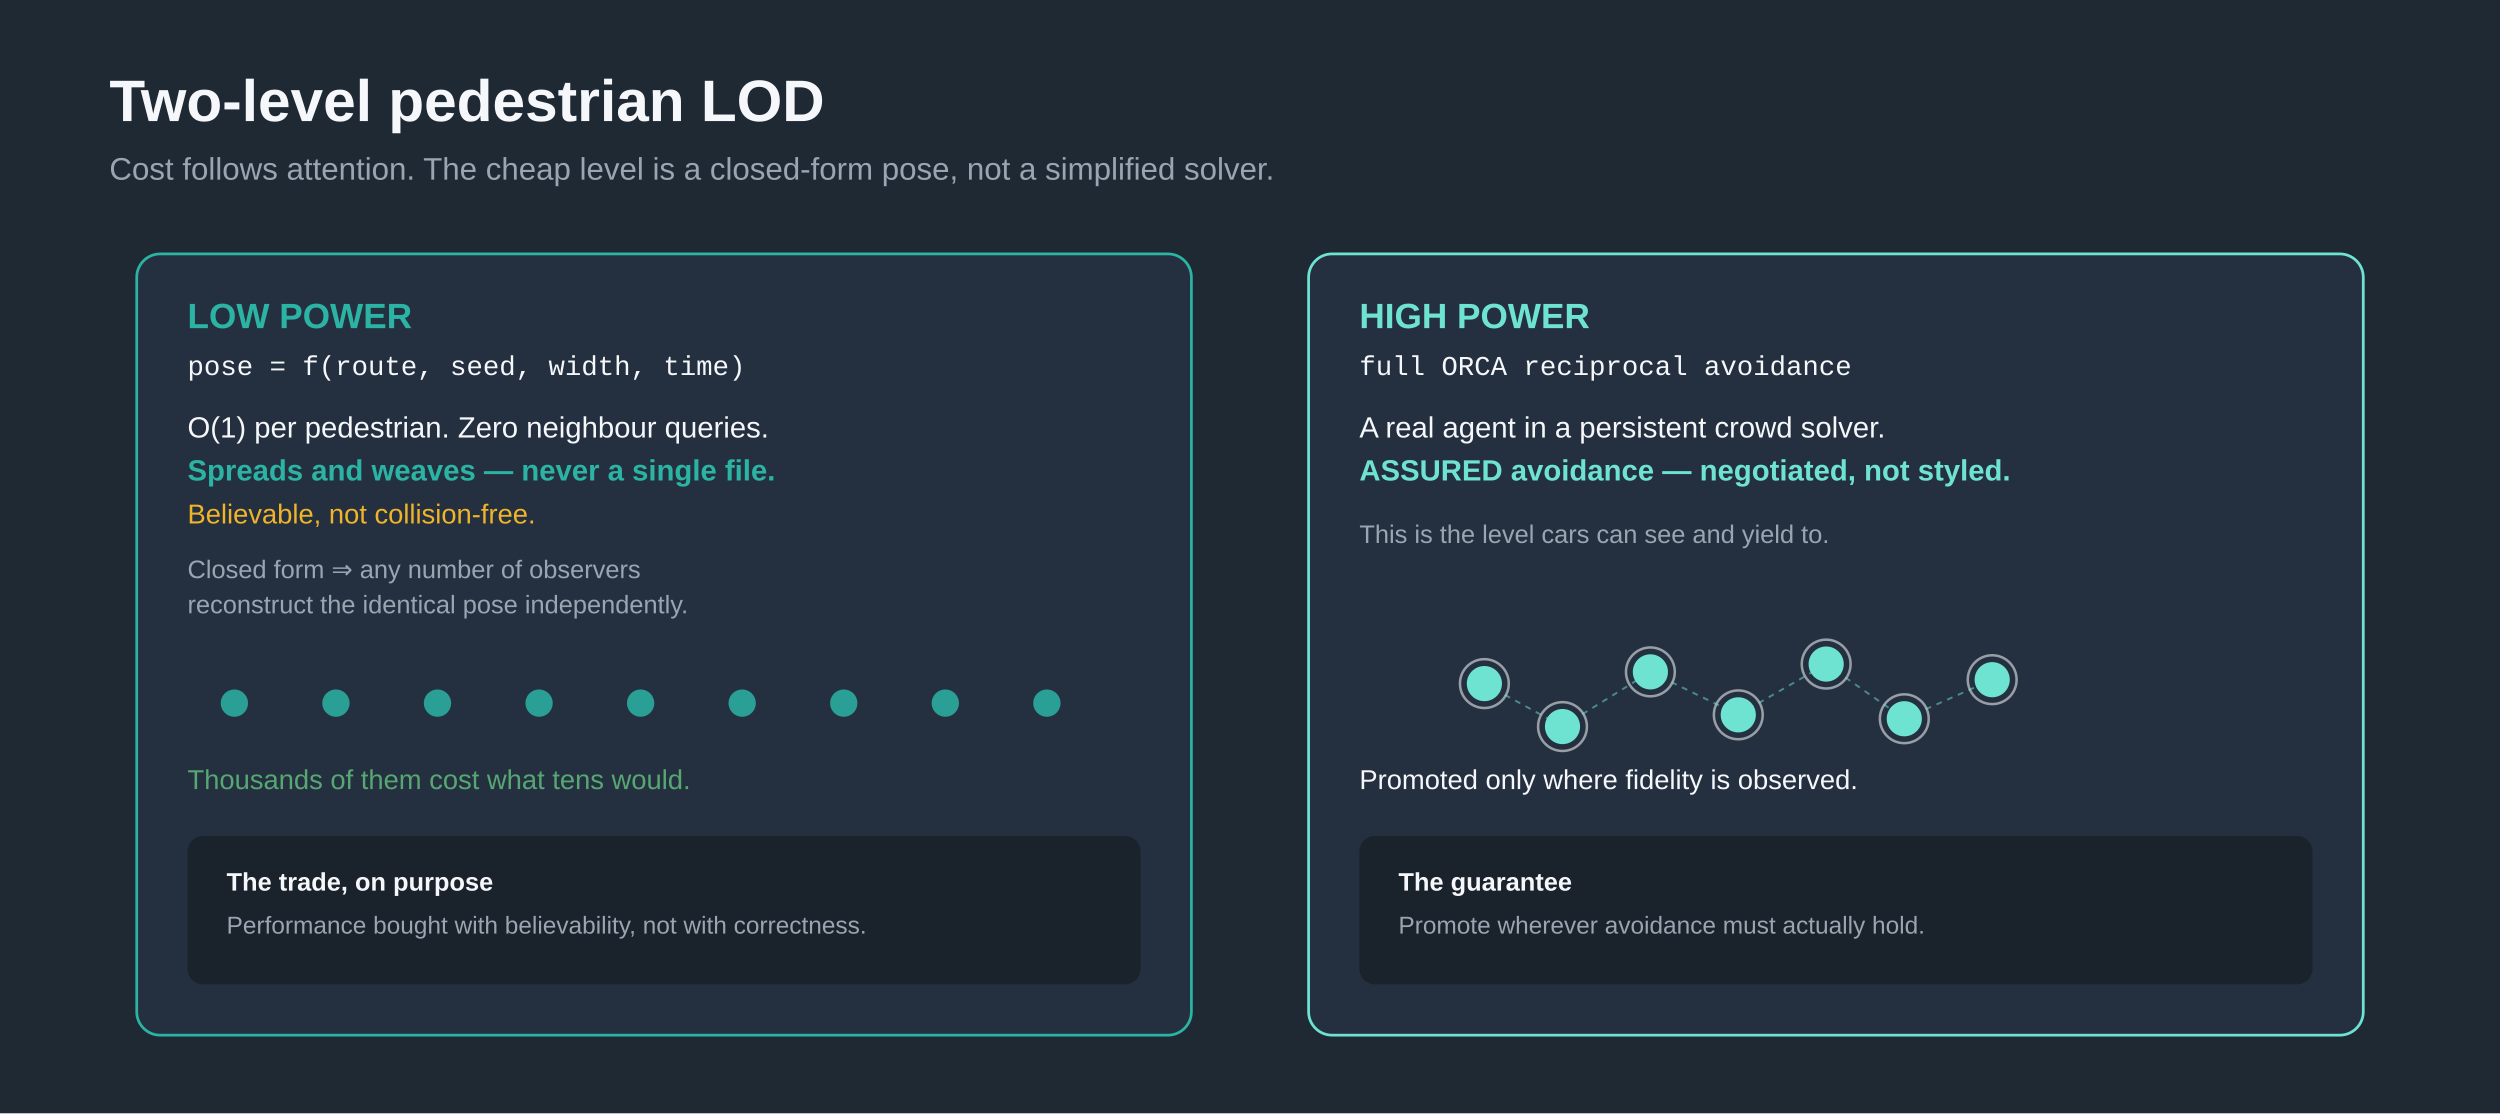
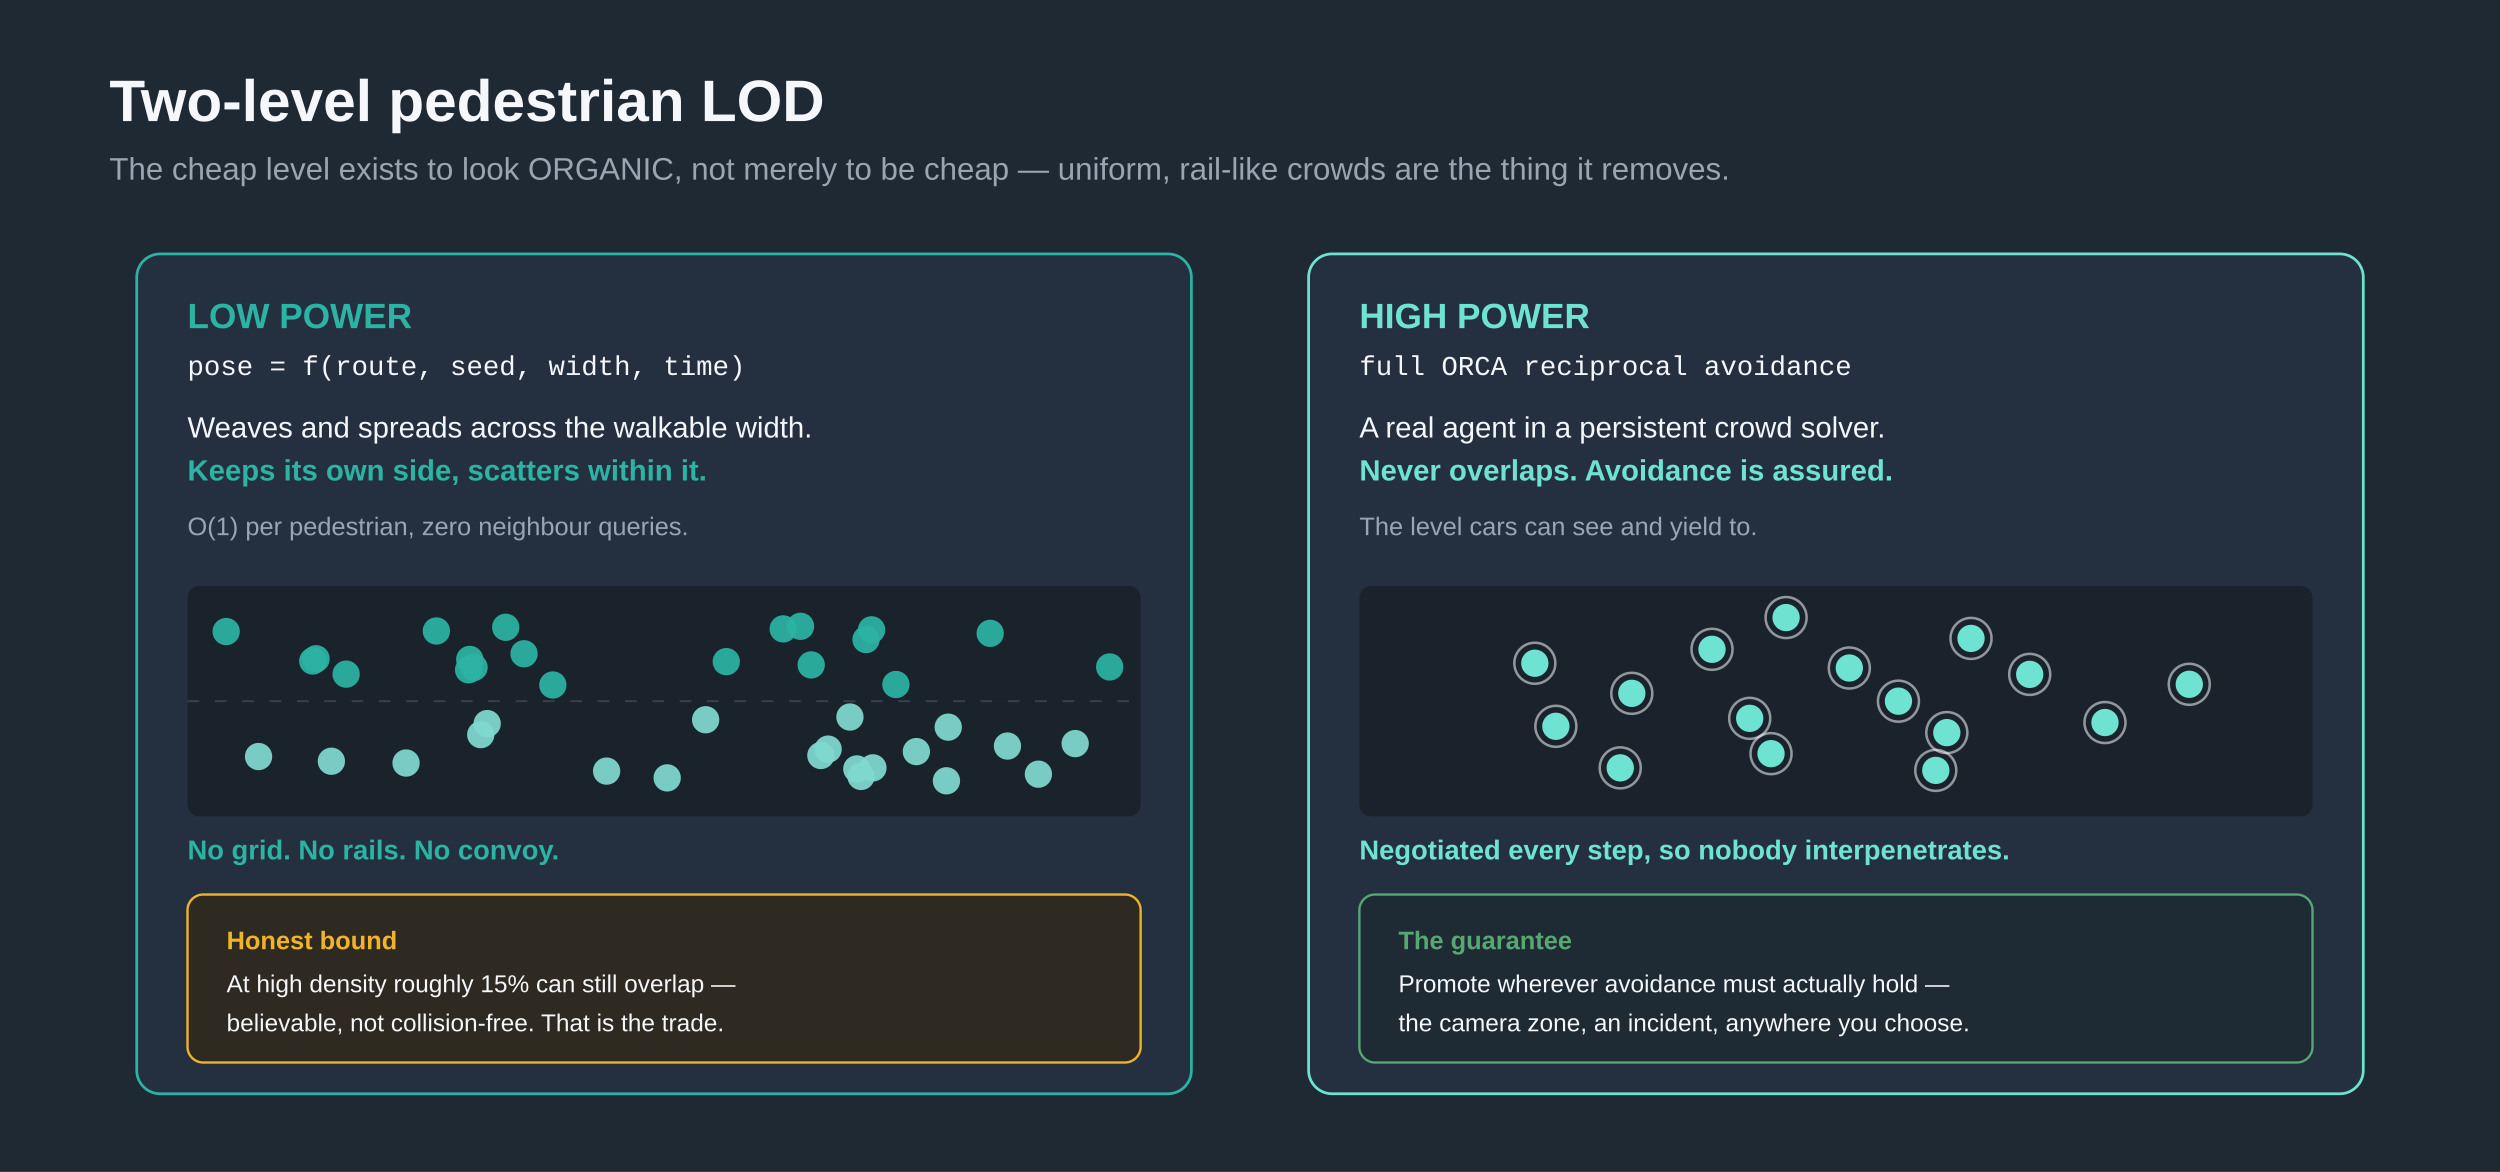
- <svg xmlns="http://www.w3.org/2000/svg" width="1280" height="570" viewBox="0 0 1280 570" font-family="Calibri, Arial, sans-serif">
-   <rect width="1280" height="570" fill="#1F2933" />
+ <svg xmlns="http://www.w3.org/2000/svg" width="1280" height="600" viewBox="0 0 1280 600" font-family="Calibri, Arial, sans-serif">
+   <rect width="1280" height="600" fill="#1F2933" />
  <defs>
    <marker id="ah-1F2933" viewBox="0 0 10 10" refX="9" refY="5" markerWidth="6" markerHeight="6" orient="auto-start-reverse">
      <path d="M 0 1 L 10 5 L 0 9 z" fill="#1F2933" />
    </marker>
    <marker id="ah-52606D" viewBox="0 0 10 10" refX="9" refY="5" markerWidth="6" markerHeight="6" orient="auto-start-reverse">
      <path d="M 0 1 L 10 5 L 0 9 z" fill="#52606D" />
    </marker>
    <marker id="ah-9AA5B1" viewBox="0 0 10 10" refX="9" refY="5" markerWidth="6" markerHeight="6" orient="auto-start-reverse">
      <path d="M 0 1 L 10 5 L 0 9 z" fill="#9AA5B1" />
    </marker>
    <marker id="ah-F5F7FA" viewBox="0 0 10 10" refX="9" refY="5" markerWidth="6" markerHeight="6" orient="auto-start-reverse">
      <path d="M 0 1 L 10 5 L 0 9 z" fill="#F5F7FA" />
    </marker>
    <marker id="ah-2A3440" viewBox="0 0 10 10" refX="9" refY="5" markerWidth="6" markerHeight="6" orient="auto-start-reverse">
      <path d="M 0 1 L 10 5 L 0 9 z" fill="#2A3440" />
    </marker>
    <marker id="ah-F0B429" viewBox="0 0 10 10" refX="9" refY="5" markerWidth="6" markerHeight="6" orient="auto-start-reverse">
      <path d="M 0 1 L 10 5 L 0 9 z" fill="#F0B429" />
    </marker>
    <marker id="ah-2BB3A3" viewBox="0 0 10 10" refX="9" refY="5" markerWidth="6" markerHeight="6" orient="auto-start-reverse">
      <path d="M 0 1 L 10 5 L 0 9 z" fill="#2BB3A3" />
    </marker>
    <marker id="ah-E5534B" viewBox="0 0 10 10" refX="9" refY="5" markerWidth="6" markerHeight="6" orient="auto-start-reverse">
      <path d="M 0 1 L 10 5 L 0 9 z" fill="#E5534B" />
    </marker>
    <marker id="ah-57A773" viewBox="0 0 10 10" refX="9" refY="5" markerWidth="6" markerHeight="6" orient="auto-start-reverse">
      <path d="M 0 1 L 10 5 L 0 9 z" fill="#57A773" />
    </marker>
    <marker id="ah-6FE3D2" viewBox="0 0 10 10" refX="9" refY="5" markerWidth="6" markerHeight="6" orient="auto-start-reverse">
      <path d="M 0 1 L 10 5 L 0 9 z" fill="#6FE3D2" />
    </marker>
    <marker id="ah-C7A4FF" viewBox="0 0 10 10" refX="9" refY="5" markerWidth="6" markerHeight="6" orient="auto-start-reverse">
      <path d="M 0 1 L 10 5 L 0 9 z" fill="#C7A4FF" />
    </marker>
    <marker id="ah-7FD8CE" viewBox="0 0 10 10" refX="9" refY="5" markerWidth="6" markerHeight="6" orient="auto-start-reverse">
      <path d="M 0 1 L 10 5 L 0 9 z" fill="#7FD8CE" />
    </marker>
  </defs>
  <text x="56" y="62" font-size="30" fill="#F5F7FA" text-anchor="start" font-weight="bold" font-family="Calibri, Arial, sans-serif">Two-level pedestrian LOD</text>
-   <text x="56" y="92" font-size="16" fill="#9AA5B1" text-anchor="start" font-weight="normal" font-family="Calibri, Arial, sans-serif">Cost follows attention. The cheap level is a closed-form pose, not a simplified solver.</text>
-   <rect x="70" y="130" width="540" height="400" rx="12" fill="#243040" stroke="#2BB3A3" stroke-width="1.4" opacity="1.0" />
+   <text x="56" y="92" font-size="16" fill="#9AA5B1" text-anchor="start" font-weight="normal" font-family="Calibri, Arial, sans-serif">The cheap level exists to look ORGANIC, not merely to be cheap — uniform, rail-like crowds are the thing it removes.</text>
+   <rect x="70" y="130" width="540" height="430" rx="12" fill="#243040" stroke="#2BB3A3" stroke-width="1.4" opacity="1.0" />
  <text x="96" y="168" font-size="18" fill="#2BB3A3" text-anchor="start" font-weight="bold" font-family="Calibri, Arial, sans-serif">LOW POWER</text>
  <text x="96" y="192" font-size="14" fill="#F5F7FA" text-anchor="start" font-weight="normal" font-family="Consolas, 'Courier New', monospace">pose = f(route, seed, width, time)</text>
-   <text x="96" y="224" font-size="15" fill="#F5F7FA" text-anchor="start" font-weight="normal" font-family="Calibri, Arial, sans-serif">O(1) per pedestrian. Zero neighbour queries.</text>
-   <text x="96" y="246" font-size="15" fill="#2BB3A3" text-anchor="start" font-weight="bold" font-family="Calibri, Arial, sans-serif">Spreads and weaves — never a single file.</text>
-   <text x="96" y="268" font-size="14" fill="#F0B429" text-anchor="start" font-weight="normal" font-family="Calibri, Arial, sans-serif">Believable, not collision-free.</text>
-   <text x="96" y="296" font-size="13" fill="#9AA5B1" text-anchor="start" font-weight="normal" font-family="Calibri, Arial, sans-serif">Closed form ⇒ any number of observers</text>
-   <text x="96" y="314" font-size="13" fill="#9AA5B1" text-anchor="start" font-weight="normal" font-family="Calibri, Arial, sans-serif">reconstruct the identical pose independently.</text>
-   <circle cx="120" cy="360" r="7" fill="#2BB3A3" opacity="0.85" />
-   <circle cx="172" cy="360" r="7" fill="#2BB3A3" opacity="0.85" />
-   <circle cx="224" cy="360" r="7" fill="#2BB3A3" opacity="0.85" />
-   <circle cx="276" cy="360" r="7" fill="#2BB3A3" opacity="0.85" />
-   <circle cx="328" cy="360" r="7" fill="#2BB3A3" opacity="0.85" />
-   <circle cx="380" cy="360" r="7" fill="#2BB3A3" opacity="0.85" />
-   <circle cx="432" cy="360" r="7" fill="#2BB3A3" opacity="0.85" />
-   <circle cx="484" cy="360" r="7" fill="#2BB3A3" opacity="0.85" />
-   <circle cx="536" cy="360" r="7" fill="#2BB3A3" opacity="0.85" />
-   <text x="96" y="404" font-size="14" fill="#57A773" text-anchor="start" font-weight="normal" font-family="Calibri, Arial, sans-serif">Thousands of them cost what tens would.</text>
-   <rect x="96" y="428" width="488" height="76" rx="8" fill="#1a222c" stroke="none" stroke-width="1.5" opacity="1.0" />
-   <text x="116" y="456" font-size="13" fill="#F5F7FA" text-anchor="start" font-weight="bold" font-family="Calibri, Arial, sans-serif">The trade, on purpose</text>
-   <text x="116" y="478" font-size="12.5" fill="#9AA5B1" text-anchor="start" font-weight="normal" font-family="Calibri, Arial, sans-serif">Performance bought with believability, not with correctness.</text>
-   <rect x="670" y="130" width="540" height="400" rx="12" fill="#243040" stroke="#6FE3D2" stroke-width="1.4" opacity="1.0" />
+   <text x="96" y="224" font-size="15" fill="#F5F7FA" text-anchor="start" font-weight="normal" font-family="Calibri, Arial, sans-serif">Weaves and spreads across the walkable width.</text>
+   <text x="96" y="246" font-size="15" fill="#2BB3A3" text-anchor="start" font-weight="bold" font-family="Calibri, Arial, sans-serif">Keeps its own side, scatters within it.</text>
+   <text x="96" y="274" font-size="13" fill="#9AA5B1" text-anchor="start" font-weight="normal" font-family="Calibri, Arial, sans-serif">O(1) per pedestrian, zero neighbour queries.</text>
+   <rect x="96" y="300" width="488" height="118" rx="6" fill="#1a222c" />
+   <line x1="96" y1="359" x2="584" y2="359" stroke="#52606D" stroke-width="1" stroke-dasharray="6 8" opacity="0.5" />
+   <circle cx="371.869" cy="338.759" r="7" fill="#2BB3A3" opacity="0.93" />
+   <circle cx="283.063" cy="350.711" r="7" fill="#2BB3A3" opacity="0.93" />
+   <circle cx="239.919" cy="342.943" r="7" fill="#2BB3A3" opacity="0.93" />
+   <circle cx="160.136" cy="338.44" r="7" fill="#2BB3A3" opacity="0.93" />
+   <circle cx="446.248" cy="322.473" r="7" fill="#2BB3A3" opacity="0.93" />
+   <circle cx="177.219" cy="345.153" r="7" fill="#2BB3A3" opacity="0.93" />
+   <circle cx="223.431" cy="323.062" r="7" fill="#2BB3A3" opacity="0.93" />
+   <circle cx="161.83" cy="337.281" r="7" fill="#2BB3A3" opacity="0.93" />
+   <circle cx="458.706" cy="350.467" r="7" fill="#2BB3A3" opacity="0.93" />
+   <circle cx="568.168" cy="341.479" r="7" fill="#2BB3A3" opacity="0.93" />
+   <circle cx="506.979" cy="324.271" r="7" fill="#2BB3A3" opacity="0.93" />
+   <circle cx="443.409" cy="327.446" r="7" fill="#2BB3A3" opacity="0.93" />
+   <circle cx="409.883" cy="320.668" r="7" fill="#2BB3A3" opacity="0.93" />
+   <circle cx="415.333" cy="340.435" r="7" fill="#2BB3A3" opacity="0.93" />
+   <circle cx="400.998" cy="321.992" r="7" fill="#2BB3A3" opacity="0.93" />
+   <circle cx="242.713" cy="341.712" r="7" fill="#2BB3A3" opacity="0.93" />
+   <circle cx="240.515" cy="337.618" r="7" fill="#2BB3A3" opacity="0.93" />
+   <circle cx="268.315" cy="334.73" r="7" fill="#2BB3A3" opacity="0.93" />
+   <circle cx="115.801" cy="323.352" r="7" fill="#2BB3A3" opacity="0.93" />
+   <circle cx="258.926" cy="321.174" r="7" fill="#2BB3A3" opacity="0.93" />
+   <circle cx="420.28" cy="386.819" r="7" fill="#7FD8CE" opacity="0.93" />
+   <circle cx="207.905" cy="390.669" r="7" fill="#7FD8CE" opacity="0.93" />
+   <circle cx="132.381" cy="387.346" r="7" fill="#7FD8CE" opacity="0.93" />
+   <circle cx="169.662" cy="389.754" r="7" fill="#7FD8CE" opacity="0.93" />
+   <circle cx="249.446" cy="370.49" r="7" fill="#7FD8CE" opacity="0.93" />
+   <circle cx="246.148" cy="376.13" r="7" fill="#7FD8CE" opacity="0.93" />
+   <circle cx="423.99" cy="383.547" r="7" fill="#7FD8CE" opacity="0.93" />
+   <circle cx="440.844" cy="397.547" r="7" fill="#7FD8CE" opacity="0.93" />
+   <circle cx="446.935" cy="393.141" r="7" fill="#7FD8CE" opacity="0.93" />
+   <circle cx="469.194" cy="384.813" r="7" fill="#7FD8CE" opacity="0.93" />
+   <circle cx="550.489" cy="380.719" r="7" fill="#7FD8CE" opacity="0.93" />
+   <circle cx="310.589" cy="394.802" r="7" fill="#7FD8CE" opacity="0.93" />
+   <circle cx="341.595" cy="398.279" r="7" fill="#7FD8CE" opacity="0.93" />
+   <circle cx="515.819" cy="381.979" r="7" fill="#7FD8CE" opacity="0.93" />
+   <circle cx="531.665" cy="396.374" r="7" fill="#7FD8CE" opacity="0.93" />
+   <circle cx="484.583" cy="399.775" r="7" fill="#7FD8CE" opacity="0.93" />
+   <circle cx="361.289" cy="368.509" r="7" fill="#7FD8CE" opacity="0.93" />
+   <circle cx="438.691" cy="393.697" r="7" fill="#7FD8CE" opacity="0.93" />
+   <circle cx="485.499" cy="372.302" r="7" fill="#7FD8CE" opacity="0.93" />
+   <circle cx="435.165" cy="367.113" r="7" fill="#7FD8CE" opacity="0.93" />
+   <text x="96" y="440" font-size="14" fill="#2BB3A3" text-anchor="start" font-weight="bold" font-family="Calibri, Arial, sans-serif">No grid. No rails. No convoy.</text>
+   <rect x="96" y="458" width="488" height="86" rx="8" fill="#2e2a22" stroke="#F0B429" stroke-width="1.2" opacity="1.0" />
+   <text x="116" y="486" font-size="13" fill="#F0B429" text-anchor="start" font-weight="bold" font-family="Calibri, Arial, sans-serif">Honest bound</text>
+   <text x="116" y="508" font-size="12.5" fill="#F5F7FA" text-anchor="start" font-weight="normal" font-family="Calibri, Arial, sans-serif">At high density roughly 15% can still overlap —</text>
+   <text x="116" y="528" font-size="12.5" fill="#F5F7FA" text-anchor="start" font-weight="normal" font-family="Calibri, Arial, sans-serif">believable, not collision-free. That is the trade.</text>
+   <rect x="670" y="130" width="540" height="430" rx="12" fill="#243040" stroke="#6FE3D2" stroke-width="1.4" opacity="1.0" />
  <text x="696" y="168" font-size="18" fill="#6FE3D2" text-anchor="start" font-weight="bold" font-family="Calibri, Arial, sans-serif">HIGH POWER</text>
  <text x="696" y="192" font-size="14" fill="#F5F7FA" text-anchor="start" font-weight="normal" font-family="Consolas, 'Courier New', monospace">full ORCA reciprocal avoidance</text>
  <text x="696" y="224" font-size="15" fill="#F5F7FA" text-anchor="start" font-weight="normal" font-family="Calibri, Arial, sans-serif">A real agent in a persistent crowd solver.</text>
-   <text x="696" y="246" font-size="15" fill="#6FE3D2" text-anchor="start" font-weight="bold" font-family="Calibri, Arial, sans-serif">ASSURED avoidance — negotiated, not styled.</text>
-   <text x="696" y="278" font-size="13" fill="#9AA5B1" text-anchor="start" font-weight="normal" font-family="Calibri, Arial, sans-serif">This is the level cars can see and yield to.</text>
-   <circle cx="760" cy="350" r="12.5" fill="none" stroke="#F5F7FA" stroke-width="1.3" opacity="0.55" />
-   <circle cx="760" cy="350" r="9" fill="#6FE3D2" />
-   <circle cx="800" cy="372" r="12.5" fill="none" stroke="#F5F7FA" stroke-width="1.3" opacity="0.55" />
-   <circle cx="800" cy="372" r="9" fill="#6FE3D2" />
-   <circle cx="845" cy="344" r="12.5" fill="none" stroke="#F5F7FA" stroke-width="1.3" opacity="0.55" />
-   <circle cx="845" cy="344" r="9" fill="#6FE3D2" />
-   <circle cx="890" cy="366" r="12.5" fill="none" stroke="#F5F7FA" stroke-width="1.3" opacity="0.55" />
-   <circle cx="890" cy="366" r="9" fill="#6FE3D2" />
-   <circle cx="935" cy="340" r="12.5" fill="none" stroke="#F5F7FA" stroke-width="1.3" opacity="0.55" />
-   <circle cx="935" cy="340" r="9" fill="#6FE3D2" />
-   <circle cx="975" cy="368" r="12.5" fill="none" stroke="#F5F7FA" stroke-width="1.3" opacity="0.55" />
-   <circle cx="975" cy="368" r="9" fill="#6FE3D2" />
-   <circle cx="1020" cy="348" r="12.5" fill="none" stroke="#F5F7FA" stroke-width="1.3" opacity="0.55" />
-   <circle cx="1020" cy="348" r="9" fill="#6FE3D2" />
-   <line x1="760" y1="350" x2="800" y2="372" stroke="#6FE3D2" stroke-width="1" stroke-dasharray="3 3" opacity="0.5" />
-   <line x1="800" y1="372" x2="845" y2="344" stroke="#6FE3D2" stroke-width="1" stroke-dasharray="3 3" opacity="0.5" />
-   <line x1="845" y1="344" x2="890" y2="366" stroke="#6FE3D2" stroke-width="1" stroke-dasharray="3 3" opacity="0.5" />
-   <line x1="890" y1="366" x2="935" y2="340" stroke="#6FE3D2" stroke-width="1" stroke-dasharray="3 3" opacity="0.5" />
-   <line x1="935" y1="340" x2="975" y2="368" stroke="#6FE3D2" stroke-width="1" stroke-dasharray="3 3" opacity="0.5" />
-   <line x1="975" y1="368" x2="1020" y2="348" stroke="#6FE3D2" stroke-width="1" stroke-dasharray="3 3" opacity="0.5" />
-   <text x="696" y="404" font-size="14" fill="#F5F7FA" text-anchor="start" font-weight="normal" font-family="Calibri, Arial, sans-serif">Promoted only where fidelity is observed.</text>
-   <rect x="696" y="428" width="488" height="76" rx="8" fill="#1a222c" stroke="none" stroke-width="1.5" opacity="1.0" />
-   <text x="716" y="456" font-size="13" fill="#F5F7FA" text-anchor="start" font-weight="bold" font-family="Calibri, Arial, sans-serif">The guarantee</text>
-   <text x="716" y="478" font-size="12.5" fill="#9AA5B1" text-anchor="start" font-weight="normal" font-family="Calibri, Arial, sans-serif">Promote wherever avoidance must actually hold.</text>
+   <text x="696" y="246" font-size="15" fill="#6FE3D2" text-anchor="start" font-weight="bold" font-family="Calibri, Arial, sans-serif">Never overlaps. Avoidance is assured.</text>
+   <text x="696" y="274" font-size="13" fill="#9AA5B1" text-anchor="start" font-weight="normal" font-family="Calibri, Arial, sans-serif">The level cars can see and yield to.</text>
+   <rect x="696" y="300" width="488" height="118" rx="6" fill="#1a222c" />
+   <circle cx="972.002" cy="359.0" r="10.5" fill="none" stroke="#F5F7FA" stroke-width="1.3" opacity="0.55" />
+   <circle cx="972.002" cy="359.0" r="7" fill="#6FE3D2" />
+   <circle cx="895.853" cy="367.792" r="10.5" fill="none" stroke="#F5F7FA" stroke-width="1.3" opacity="0.55" />
+   <circle cx="895.853" cy="367.792" r="7" fill="#6FE3D2" />
+   <circle cx="946.853" cy="342.024" r="10.5" fill="none" stroke="#F5F7FA" stroke-width="1.3" opacity="0.55" />
+   <circle cx="946.853" cy="342.024" r="7" fill="#6FE3D2" />
+   <circle cx="996.768" cy="375.097" r="10.5" fill="none" stroke="#F5F7FA" stroke-width="1.3" opacity="0.55" />
+   <circle cx="996.768" cy="375.097" r="7" fill="#6FE3D2" />
+   <circle cx="835.483" cy="354.981" r="10.5" fill="none" stroke="#F5F7FA" stroke-width="1.3" opacity="0.55" />
+   <circle cx="835.483" cy="354.981" r="7" fill="#6FE3D2" />
+   <circle cx="1039.212" cy="345.28" r="10.5" fill="none" stroke="#F5F7FA" stroke-width="1.3" opacity="0.55" />
+   <circle cx="1039.212" cy="345.28" r="7" fill="#6FE3D2" />
+   <circle cx="906.768" cy="385.874" r="10.5" fill="none" stroke="#F5F7FA" stroke-width="1.3" opacity="0.55" />
+   <circle cx="906.768" cy="385.874" r="7" fill="#6FE3D2" />
+   <circle cx="876.558" cy="332.445" r="10.5" fill="none" stroke="#F5F7FA" stroke-width="1.3" opacity="0.55" />
+   <circle cx="876.558" cy="332.445" r="7" fill="#6FE3D2" />
+   <circle cx="1077.754" cy="369.936" r="10.5" fill="none" stroke="#F5F7FA" stroke-width="1.3" opacity="0.55" />
+   <circle cx="1077.754" cy="369.936" r="7" fill="#6FE3D2" />
+   <circle cx="796.6" cy="371.868" r="10.5" fill="none" stroke="#F5F7FA" stroke-width="1.3" opacity="0.55" />
+   <circle cx="796.6" cy="371.868" r="7" fill="#6FE3D2" />
+   <circle cx="1009.163" cy="326.87" r="10.5" fill="none" stroke="#F5F7FA" stroke-width="1.3" opacity="0.55" />
+   <circle cx="1009.163" cy="326.87" r="7" fill="#6FE3D2" />
+   <circle cx="991.131" cy="394.438" r="10.5" fill="none" stroke="#F5F7FA" stroke-width="1.3" opacity="0.55" />
+   <circle cx="991.131" cy="394.438" r="7" fill="#6FE3D2" />
+   <circle cx="785.836" cy="339.578" r="10.5" fill="none" stroke="#F5F7FA" stroke-width="1.3" opacity="0.55" />
+   <circle cx="785.836" cy="339.578" r="7" fill="#6FE3D2" />
+   <circle cx="1120.906" cy="350.354" r="10.5" fill="none" stroke="#F5F7FA" stroke-width="1.3" opacity="0.55" />
+   <circle cx="1120.906" cy="350.354" r="7" fill="#6FE3D2" />
+   <circle cx="829.567" cy="393.148" r="10.5" fill="none" stroke="#F5F7FA" stroke-width="1.3" opacity="0.55" />
+   <circle cx="829.567" cy="393.148" r="7" fill="#6FE3D2" />
+   <circle cx="914.482" cy="316.191" r="10.5" fill="none" stroke="#F5F7FA" stroke-width="1.3" opacity="0.55" />
+   <circle cx="914.482" cy="316.191" r="7" fill="#6FE3D2" />
+   <text x="696" y="440" font-size="14" fill="#6FE3D2" text-anchor="start" font-weight="bold" font-family="Calibri, Arial, sans-serif">Negotiated every step, so nobody interpenetrates.</text>
+   <rect x="696" y="458" width="488" height="86" rx="8" fill="#1e2a34" stroke="#57A773" stroke-width="1.2" opacity="1.0" />
+   <text x="716" y="486" font-size="13" fill="#57A773" text-anchor="start" font-weight="bold" font-family="Calibri, Arial, sans-serif">The guarantee</text>
+   <text x="716" y="508" font-size="12.5" fill="#F5F7FA" text-anchor="start" font-weight="normal" font-family="Calibri, Arial, sans-serif">Promote wherever avoidance must actually hold —</text>
+   <text x="716" y="528" font-size="12.5" fill="#F5F7FA" text-anchor="start" font-weight="normal" font-family="Calibri, Arial, sans-serif">the camera zone, an incident, anywhere you choose.</text>
</svg>
